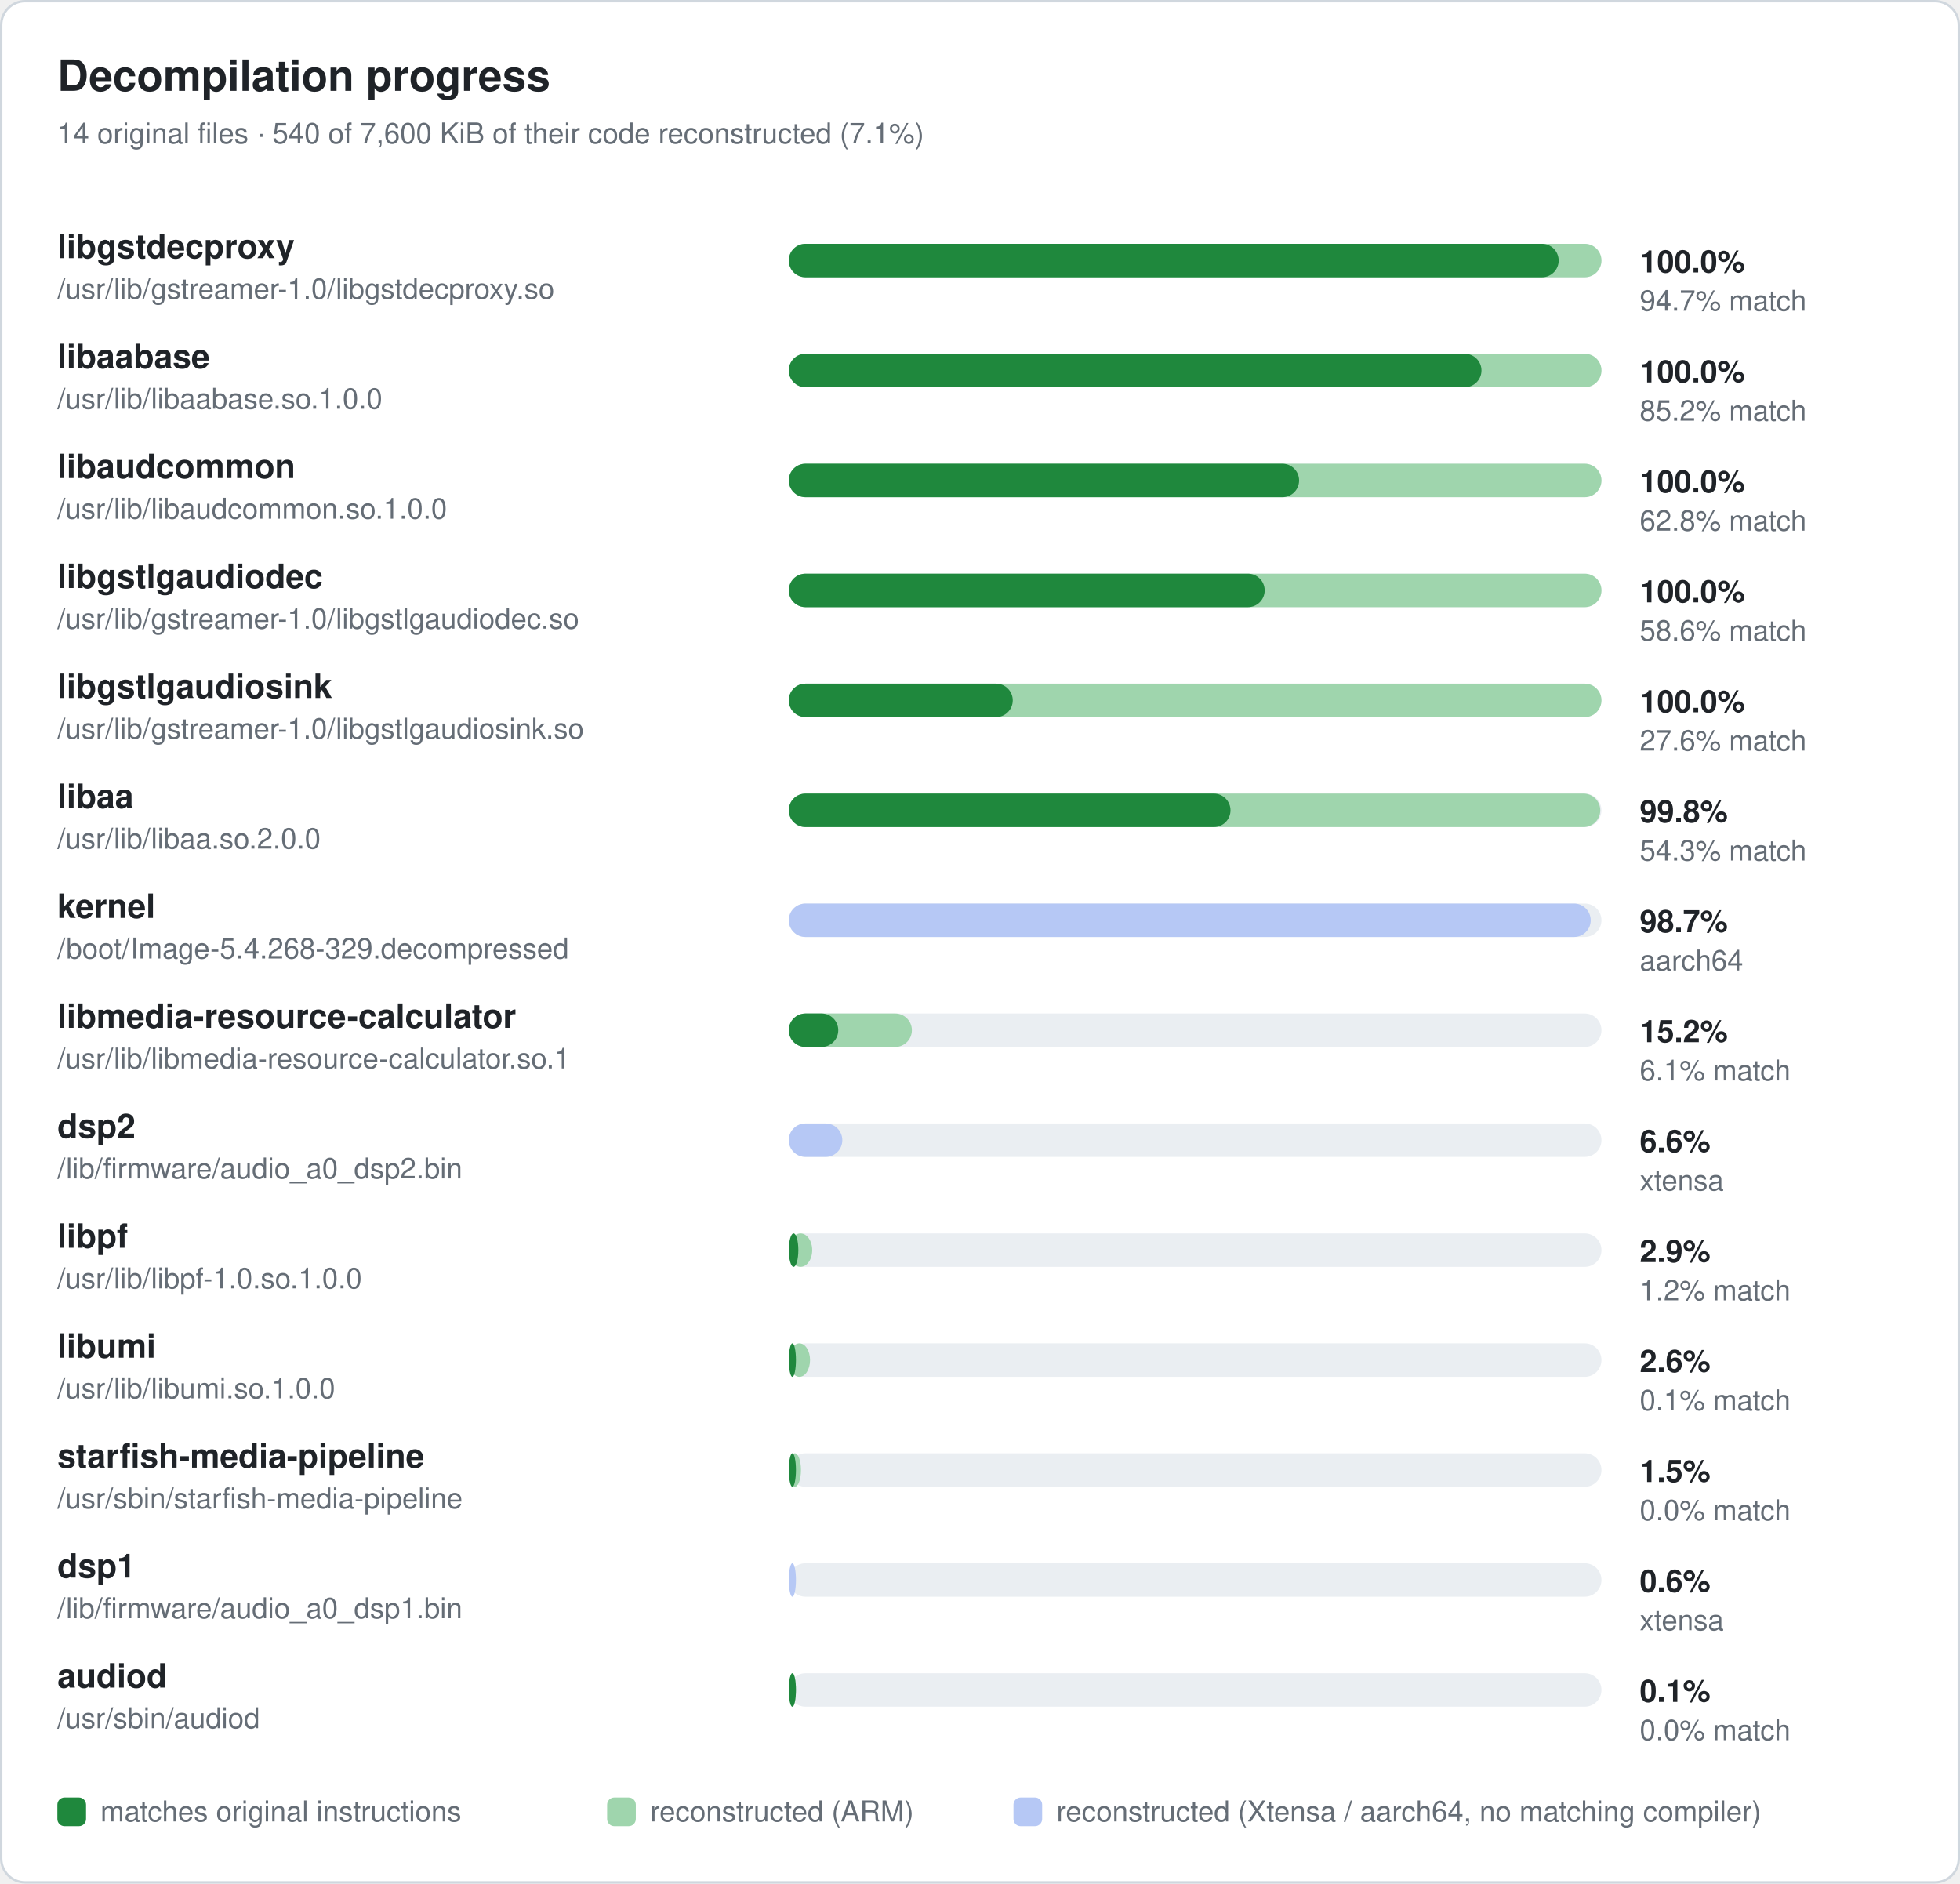
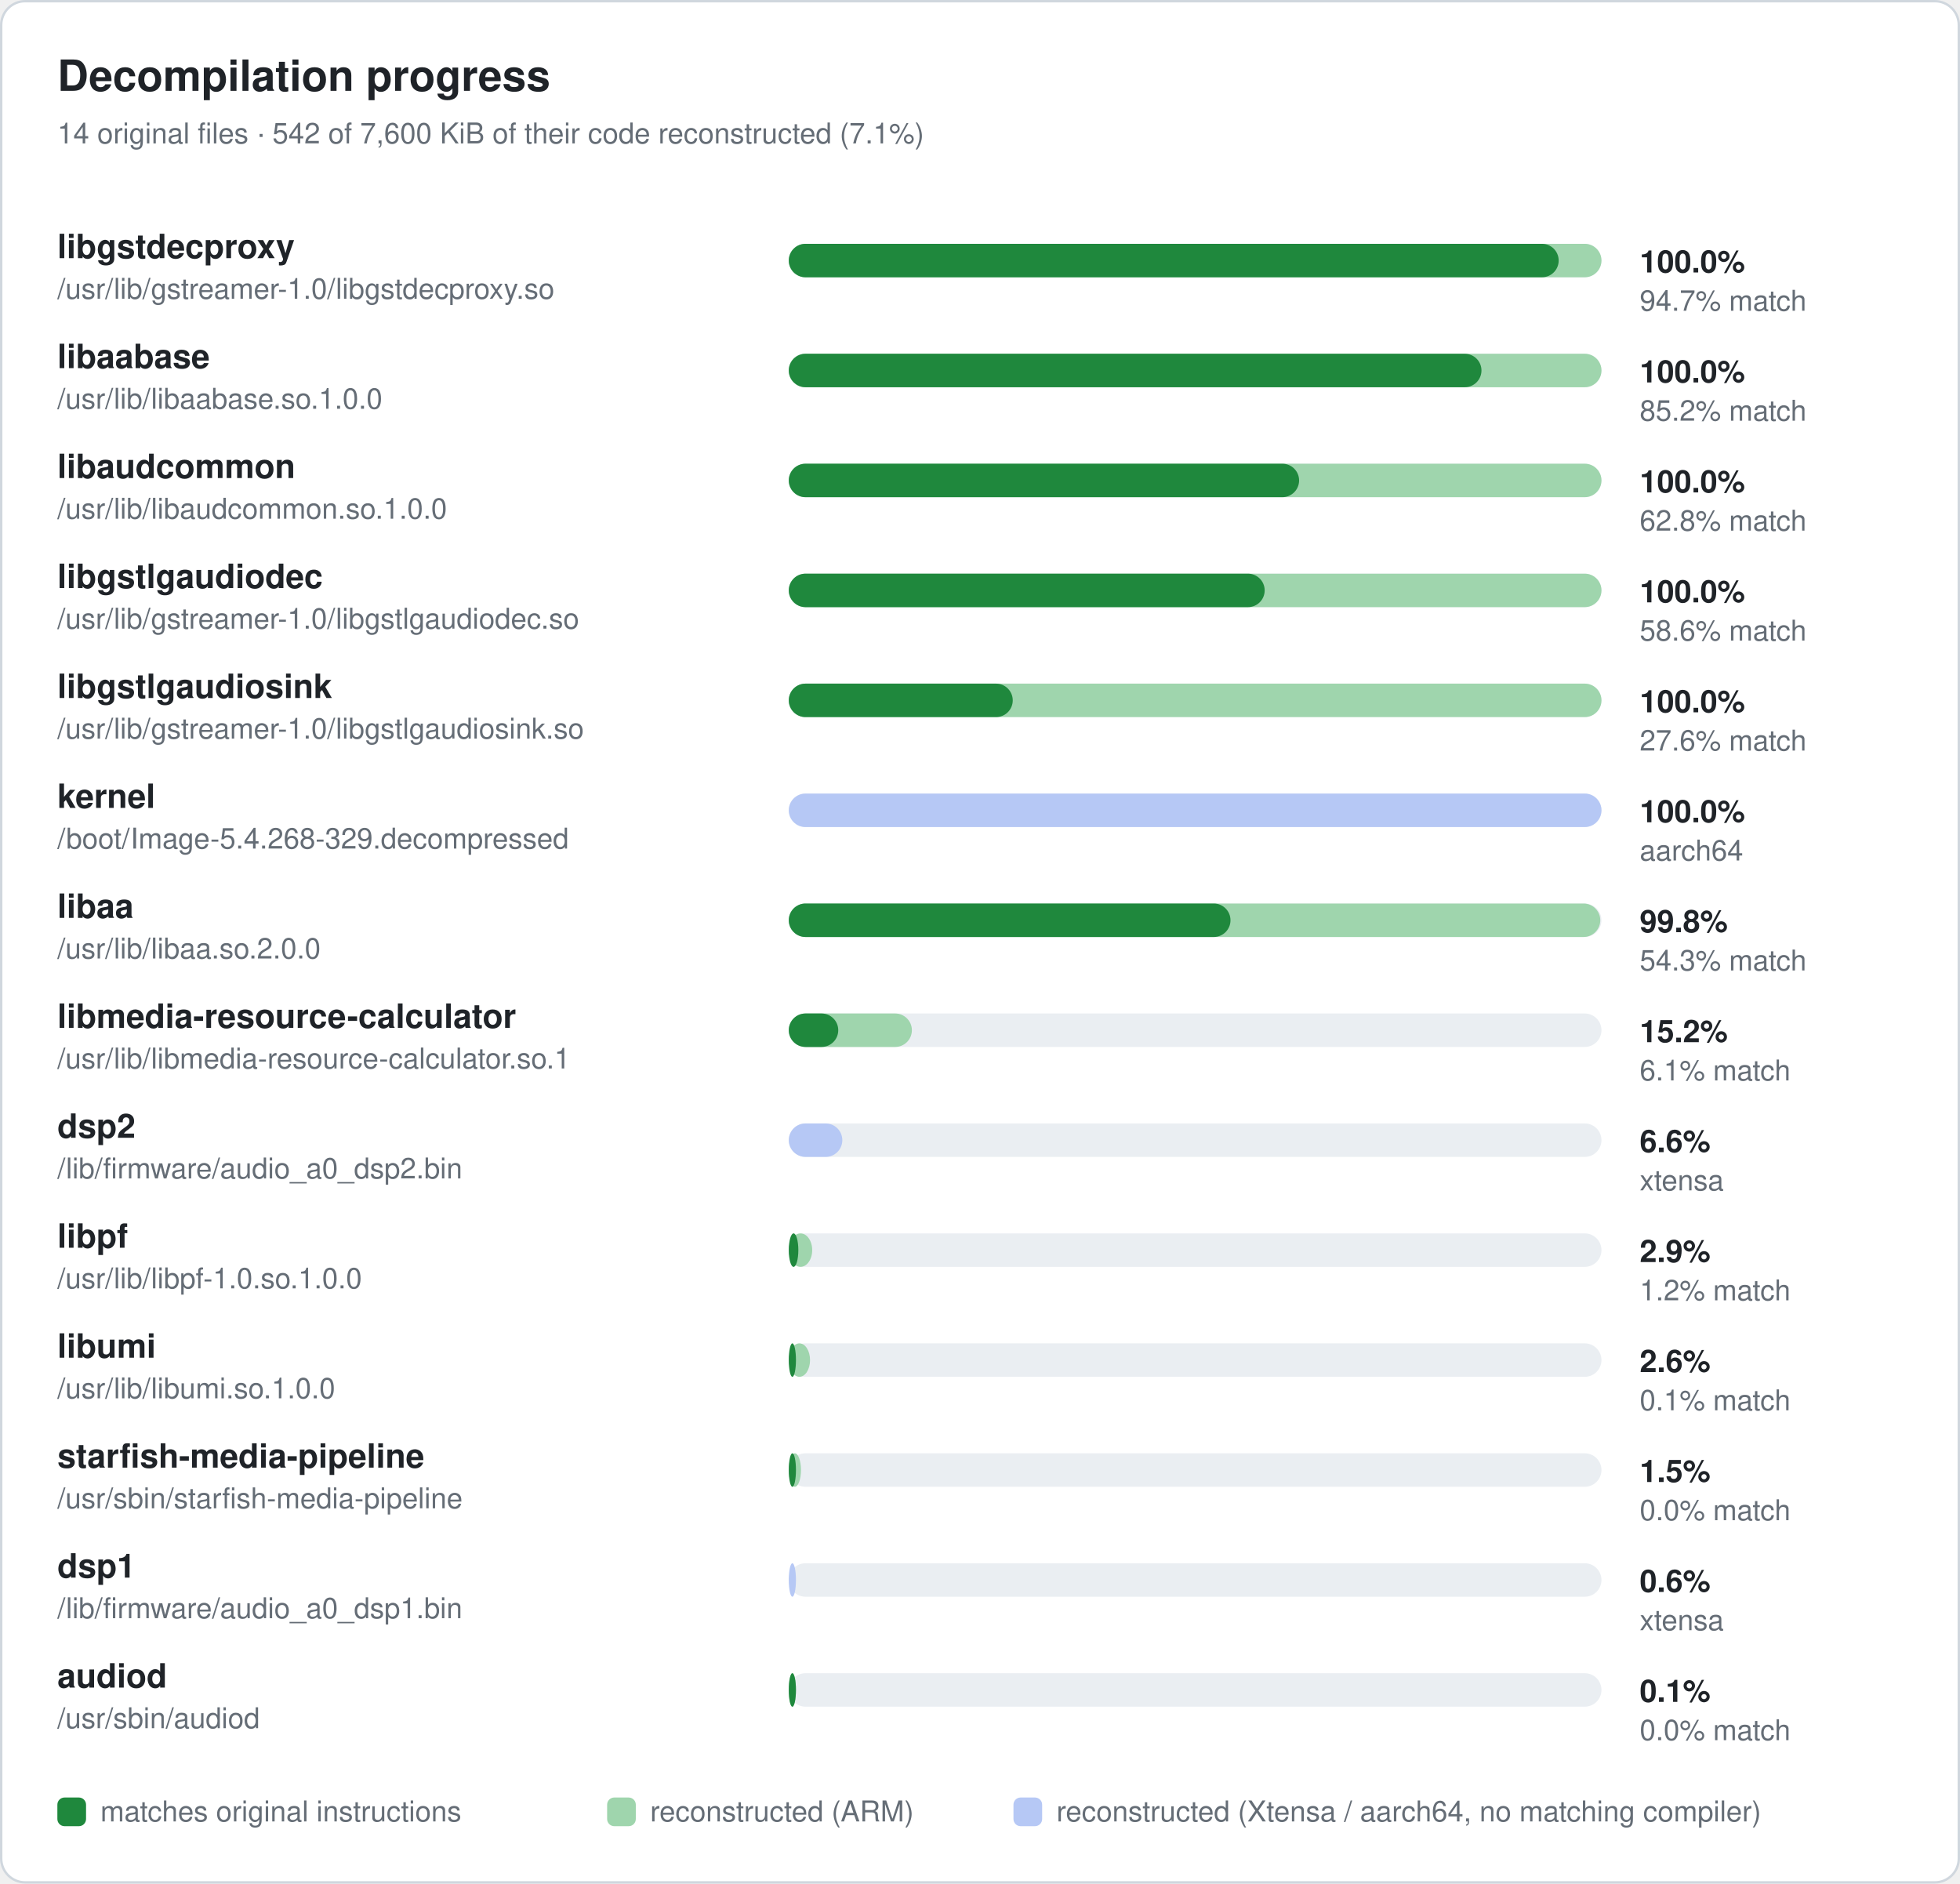
<svg xmlns="http://www.w3.org/2000/svg" width="820" height="788" viewBox="0 0 820 788" role="img" aria-label="Decompilation progress">
  <style>
  text { font-family: -apple-system, BlinkMacSystemFont, "Segoe UI", Helvetica, Arial, sans-serif; fill: #1f2328; }
  .title { font-size: 18px; font-weight: 600; }
  .sub, .path, .legend { font-size: 12px; fill: #656d76; }
  .name { font-size: 14px; font-weight: 600; }
  .pct { font-size: 13px; font-weight: 600; font-variant-numeric: tabular-nums; }
  .card { fill: #ffffff; stroke: #d0d7de; }
  .track { fill: #eaeef2; }
  .cov { fill: #9fd5ad; }
  .match { fill: #1f883d; }
  .dsp { fill: #b6c8f5; }
  @media (prefers-color-scheme: dark) {
    text { fill: #e6edf3; }
    .sub, .path, .legend { fill: #8d96a0; }
    .card { fill: #0d1117; stroke: #30363d; }
    .track { fill: #21262d; }
    .cov { fill: #2e6b3d; }
    .match { fill: #3fb950; }
    .dsp { fill: #3b5bab; }
  }
</style>
  <rect class="card" x="0.5" y="0.5" width="819" height="787" rx="10" />
  <text class="title" x="24" y="38">Decompilation progress</text>
-   <text class="sub" x="24" y="60">14 original files · 540 of 7,600 KiB of their code reconstructed (7.1%)</text>
+   <text class="sub" x="24" y="60">14 original files · 542 of 7,600 KiB of their code reconstructed (7.1%)</text>
  <text class="name" x="24" y="108">libgstdecproxy</text>
  <text class="path" x="24" y="125">/usr/lib/gstreamer-1.0/libgstdecproxy.so</text>
  <rect class="track" x="330" y="102" width="340" height="14" rx="7" />
  <rect class="cov" x="330" y="102" width="340.0" height="14" rx="7" />
  <rect class="match" x="330" y="102" width="322.1" height="14" rx="7" />
  <text class="pct" x="686" y="114">100.0%</text>
  <text class="path" x="686" y="130">94.7% match</text>
  <text class="name" x="24" y="154">libaabase</text>
  <text class="path" x="24" y="171">/usr/lib/libaabase.so.1.0.0</text>
  <rect class="track" x="330" y="148" width="340" height="14" rx="7" />
  <rect class="cov" x="330" y="148" width="340.0" height="14" rx="7" />
  <rect class="match" x="330" y="148" width="289.8" height="14" rx="7" />
  <text class="pct" x="686" y="160">100.0%</text>
  <text class="path" x="686" y="176">85.2% match</text>
  <text class="name" x="24" y="200">libaudcommon</text>
  <text class="path" x="24" y="217">/usr/lib/libaudcommon.so.1.0.0</text>
  <rect class="track" x="330" y="194" width="340" height="14" rx="7" />
  <rect class="cov" x="330" y="194" width="340.0" height="14" rx="7" />
  <rect class="match" x="330" y="194" width="213.5" height="14" rx="7" />
  <text class="pct" x="686" y="206">100.0%</text>
  <text class="path" x="686" y="222">62.8% match</text>
  <text class="name" x="24" y="246">libgstlgaudiodec</text>
  <text class="path" x="24" y="263">/usr/lib/gstreamer-1.0/libgstlgaudiodec.so</text>
  <rect class="track" x="330" y="240" width="340" height="14" rx="7" />
  <rect class="cov" x="330" y="240" width="340.0" height="14" rx="7" />
  <rect class="match" x="330" y="240" width="199.1" height="14" rx="7" />
  <text class="pct" x="686" y="252">100.0%</text>
  <text class="path" x="686" y="268">58.6% match</text>
  <text class="name" x="24" y="292">libgstlgaudiosink</text>
  <text class="path" x="24" y="309">/usr/lib/gstreamer-1.0/libgstlgaudiosink.so</text>
  <rect class="track" x="330" y="286" width="340" height="14" rx="7" />
  <rect class="cov" x="330" y="286" width="340.0" height="14" rx="7" />
  <rect class="match" x="330" y="286" width="93.7" height="14" rx="7" />
  <text class="pct" x="686" y="298">100.0%</text>
  <text class="path" x="686" y="314">27.6% match</text>
-   <text class="name" x="24" y="338">libaa</text>
-   <text class="path" x="24" y="355">/usr/lib/libaa.so.2.0.0</text>
+   <text class="name" x="24" y="338">kernel</text>
+   <text class="path" x="24" y="355">/boot/Image-5.4.268-329.decompressed</text>
  <rect class="track" x="330" y="332" width="340" height="14" rx="7" />
-   <rect class="cov" x="330" y="332" width="339.5" height="14" rx="7" />
-   <rect class="match" x="330" y="332" width="184.8" height="14" rx="7" />
-   <text class="pct" x="686" y="344">99.8%</text>
-   <text class="path" x="686" y="360">54.3% match</text>
-   <text class="name" x="24" y="384">kernel</text>
-   <text class="path" x="24" y="401">/boot/Image-5.4.268-329.decompressed</text>
+   <rect class="dsp" x="330" y="332" width="340.0" height="14" rx="7" />
+   <text class="pct" x="686" y="344">100.0%</text>
+   <text class="path" x="686" y="360">aarch64</text>
+   <text class="name" x="24" y="384">libaa</text>
+   <text class="path" x="24" y="401">/usr/lib/libaa.so.2.0.0</text>
  <rect class="track" x="330" y="378" width="340" height="14" rx="7" />
-   <rect class="dsp" x="330" y="378" width="335.5" height="14" rx="7" />
-   <text class="pct" x="686" y="390">98.7%</text>
-   <text class="path" x="686" y="406">aarch64</text>
+   <rect class="cov" x="330" y="378" width="339.5" height="14" rx="7" />
+   <rect class="match" x="330" y="378" width="184.8" height="14" rx="7" />
+   <text class="pct" x="686" y="390">99.8%</text>
+   <text class="path" x="686" y="406">54.3% match</text>
  <text class="name" x="24" y="430">libmedia-resource-calculator</text>
  <text class="path" x="24" y="447">/usr/lib/libmedia-resource-calculator.so.1</text>
  <rect class="track" x="330" y="424" width="340" height="14" rx="7" />
  <rect class="cov" x="330" y="424" width="51.5" height="14" rx="7" />
  <rect class="match" x="330" y="424" width="20.7" height="14" rx="7" />
  <text class="pct" x="686" y="436">15.2%</text>
  <text class="path" x="686" y="452">6.1% match</text>
  <text class="name" x="24" y="476">dsp2</text>
  <text class="path" x="24" y="493">/lib/firmware/audio_a0_dsp2.bin</text>
  <rect class="track" x="330" y="470" width="340" height="14" rx="7" />
  <rect class="dsp" x="330" y="470" width="22.4" height="14" rx="7" />
  <text class="pct" x="686" y="482">6.6%</text>
  <text class="path" x="686" y="498">xtensa</text>
  <text class="name" x="24" y="522">libpf</text>
  <text class="path" x="24" y="539">/usr/lib/libpf-1.0.so.1.0.0</text>
  <rect class="track" x="330" y="516" width="340" height="14" rx="7" />
  <rect class="cov" x="330" y="516" width="9.8" height="14" rx="7" />
  <rect class="match" x="330" y="516" width="4.0" height="14" rx="7" />
  <text class="pct" x="686" y="528">2.9%</text>
  <text class="path" x="686" y="544">1.2% match</text>
  <text class="name" x="24" y="568">libumi</text>
  <text class="path" x="24" y="585">/usr/lib/libumi.so.1.0.0</text>
  <rect class="track" x="330" y="562" width="340" height="14" rx="7" />
  <rect class="cov" x="330" y="562" width="8.9" height="14" rx="7" />
  <rect class="match" x="330" y="562" width="3.0" height="14" rx="7" />
  <text class="pct" x="686" y="574">2.6%</text>
  <text class="path" x="686" y="590">0.1% match</text>
  <text class="name" x="24" y="614">starfish-media-pipeline</text>
  <text class="path" x="24" y="631">/usr/sbin/starfish-media-pipeline</text>
  <rect class="track" x="330" y="608" width="340" height="14" rx="7" />
  <rect class="cov" x="330" y="608" width="5.1" height="14" rx="7" />
  <rect class="match" x="330" y="608" width="3.0" height="14" rx="7" />
  <text class="pct" x="686" y="620">1.5%</text>
  <text class="path" x="686" y="636">0.0% match</text>
  <text class="name" x="24" y="660">dsp1</text>
  <text class="path" x="24" y="677">/lib/firmware/audio_a0_dsp1.bin</text>
  <rect class="track" x="330" y="654" width="340" height="14" rx="7" />
  <rect class="dsp" x="330" y="654" width="3.0" height="14" rx="7" />
  <text class="pct" x="686" y="666">0.6%</text>
  <text class="path" x="686" y="682">xtensa</text>
  <text class="name" x="24" y="706">audiod</text>
  <text class="path" x="24" y="723">/usr/sbin/audiod</text>
  <rect class="track" x="330" y="700" width="340" height="14" rx="7" />
  <rect class="cov" x="330" y="700" width="3.0" height="14" rx="7" />
  <rect class="match" x="330" y="700" width="3.0" height="14" rx="7" />
  <text class="pct" x="686" y="712">0.1%</text>
  <text class="path" x="686" y="728">0.0% match</text>
  <rect class="match" x="24" y="752" width="12" height="12" rx="3" />
  <text class="legend" x="42" y="762">matches original instructions</text>
  <rect class="cov" x="254" y="752" width="12" height="12" rx="3" />
  <text class="legend" x="272" y="762">reconstructed (ARM)</text>
  <rect class="dsp" x="424" y="752" width="12" height="12" rx="3" />
  <text class="legend" x="442" y="762">reconstructed (Xtensa / aarch64, no matching compiler)</text>
</svg>
